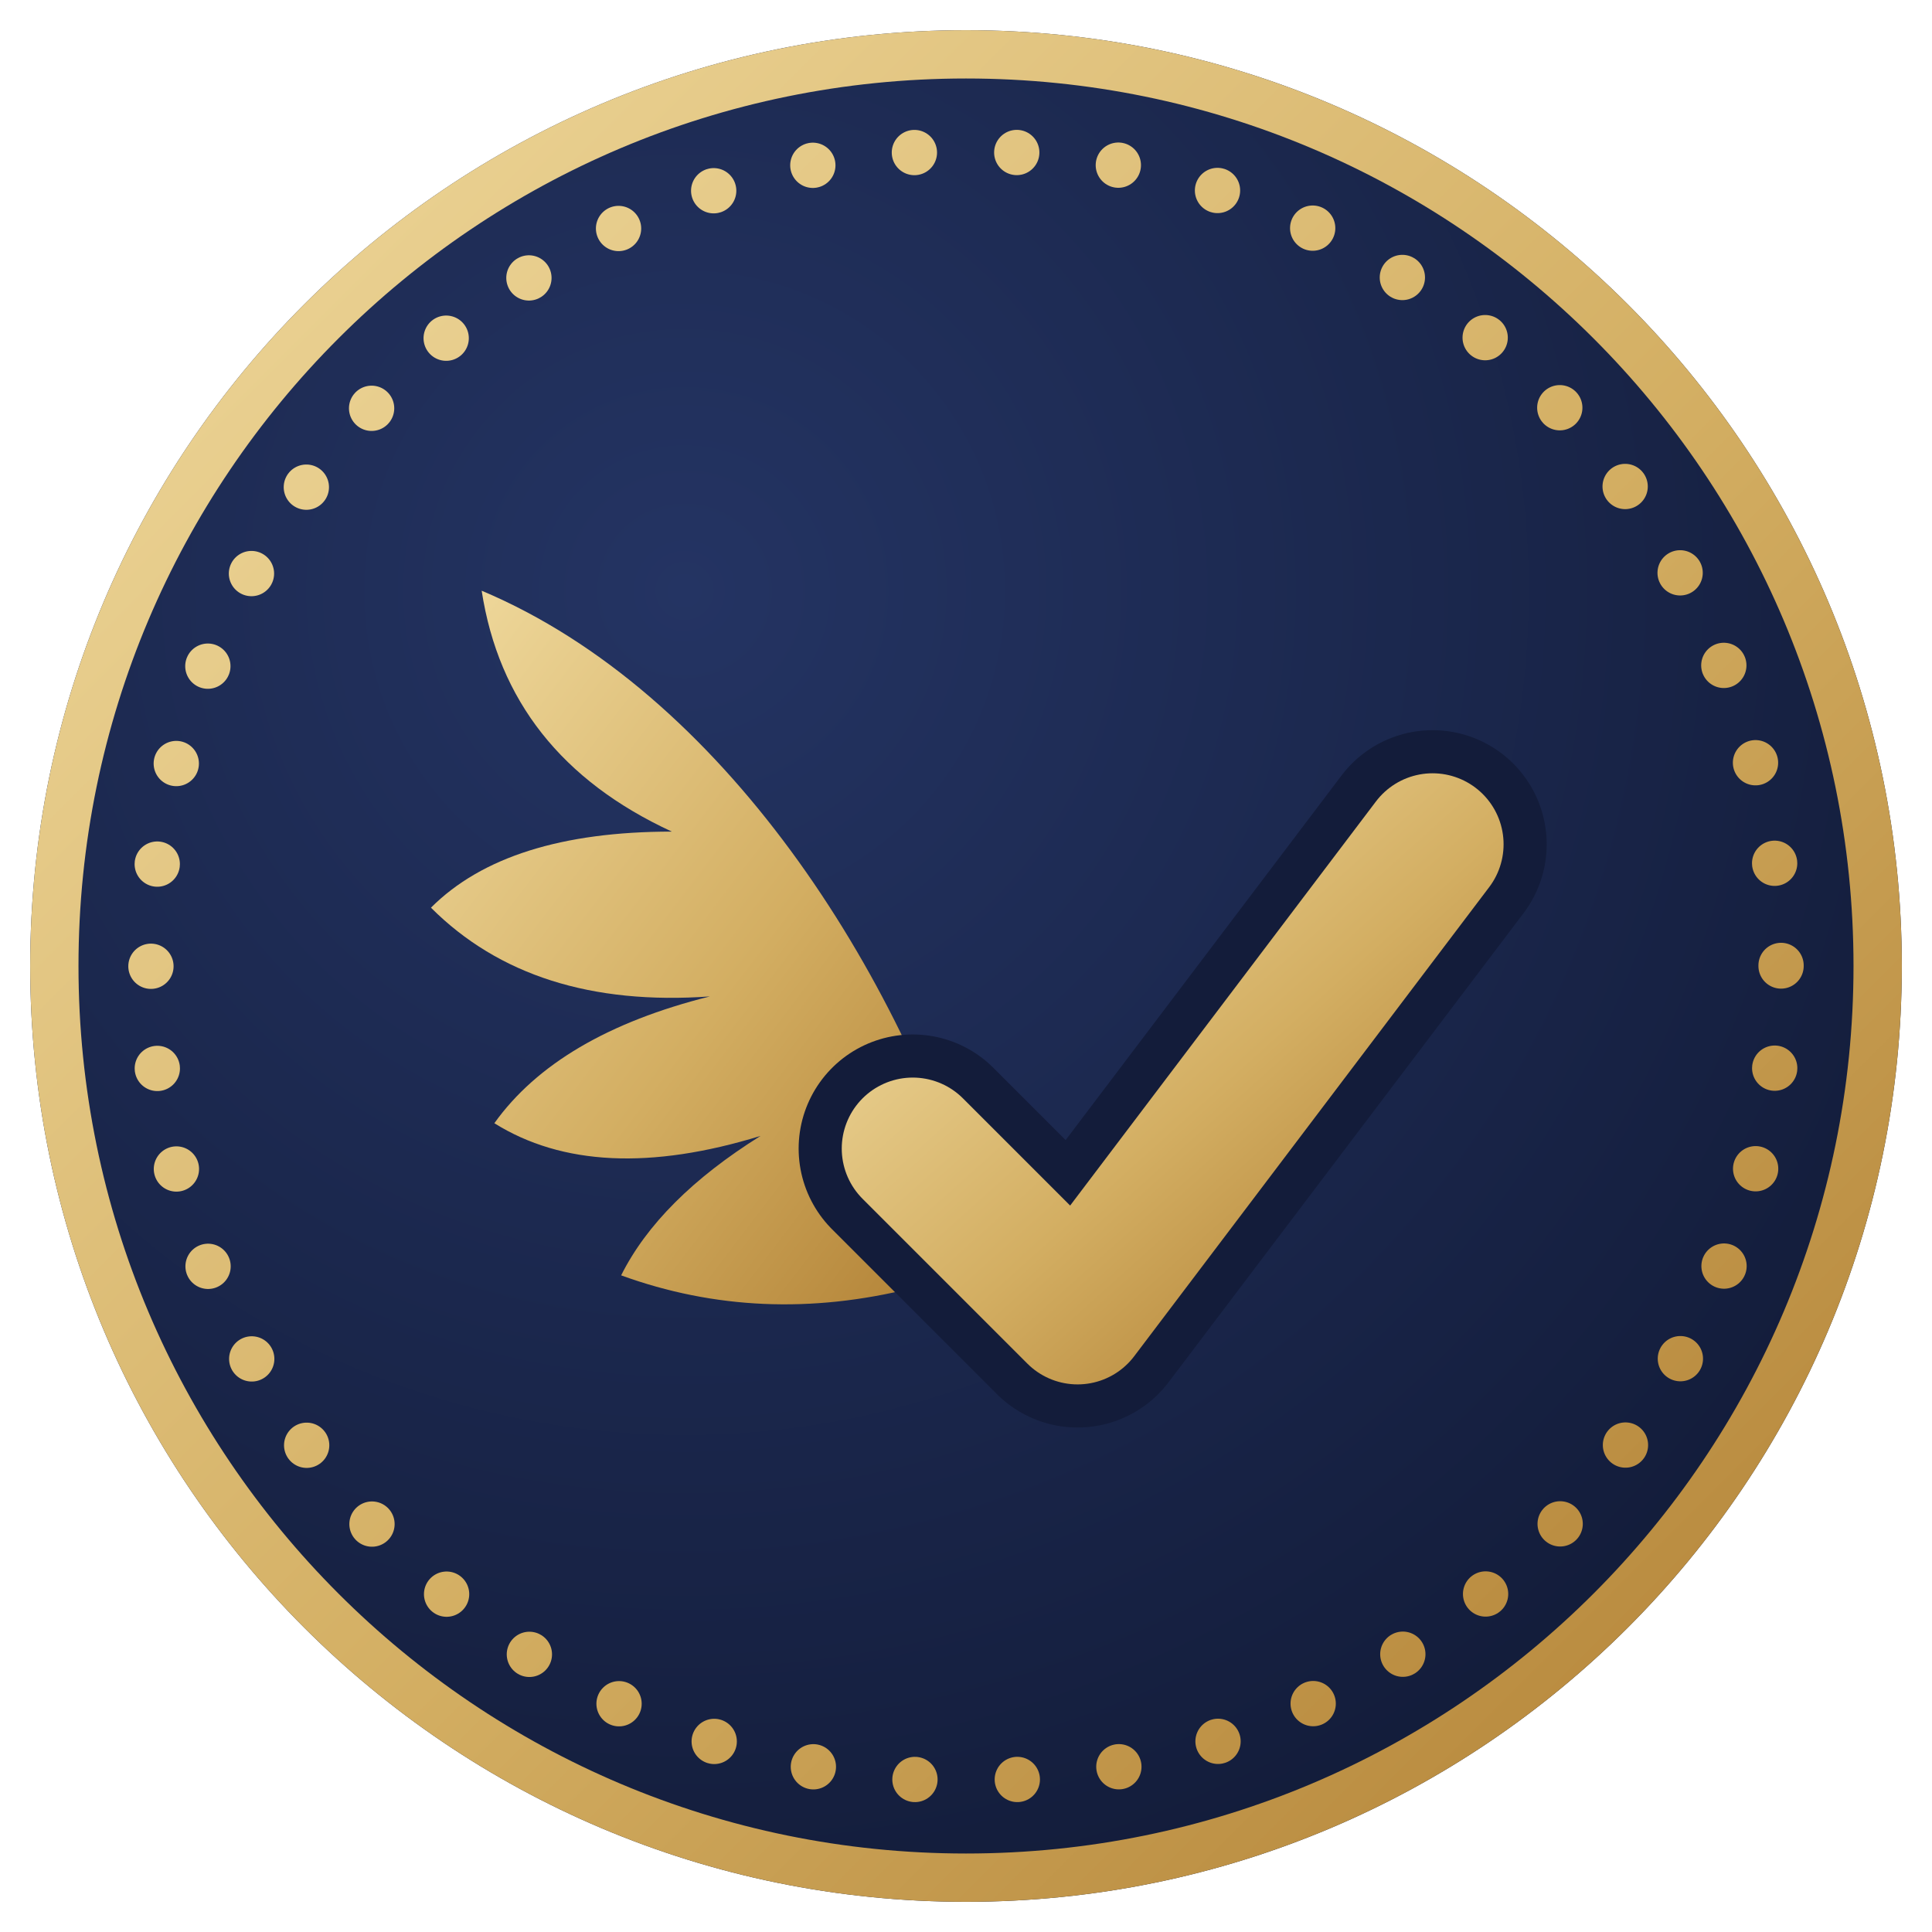
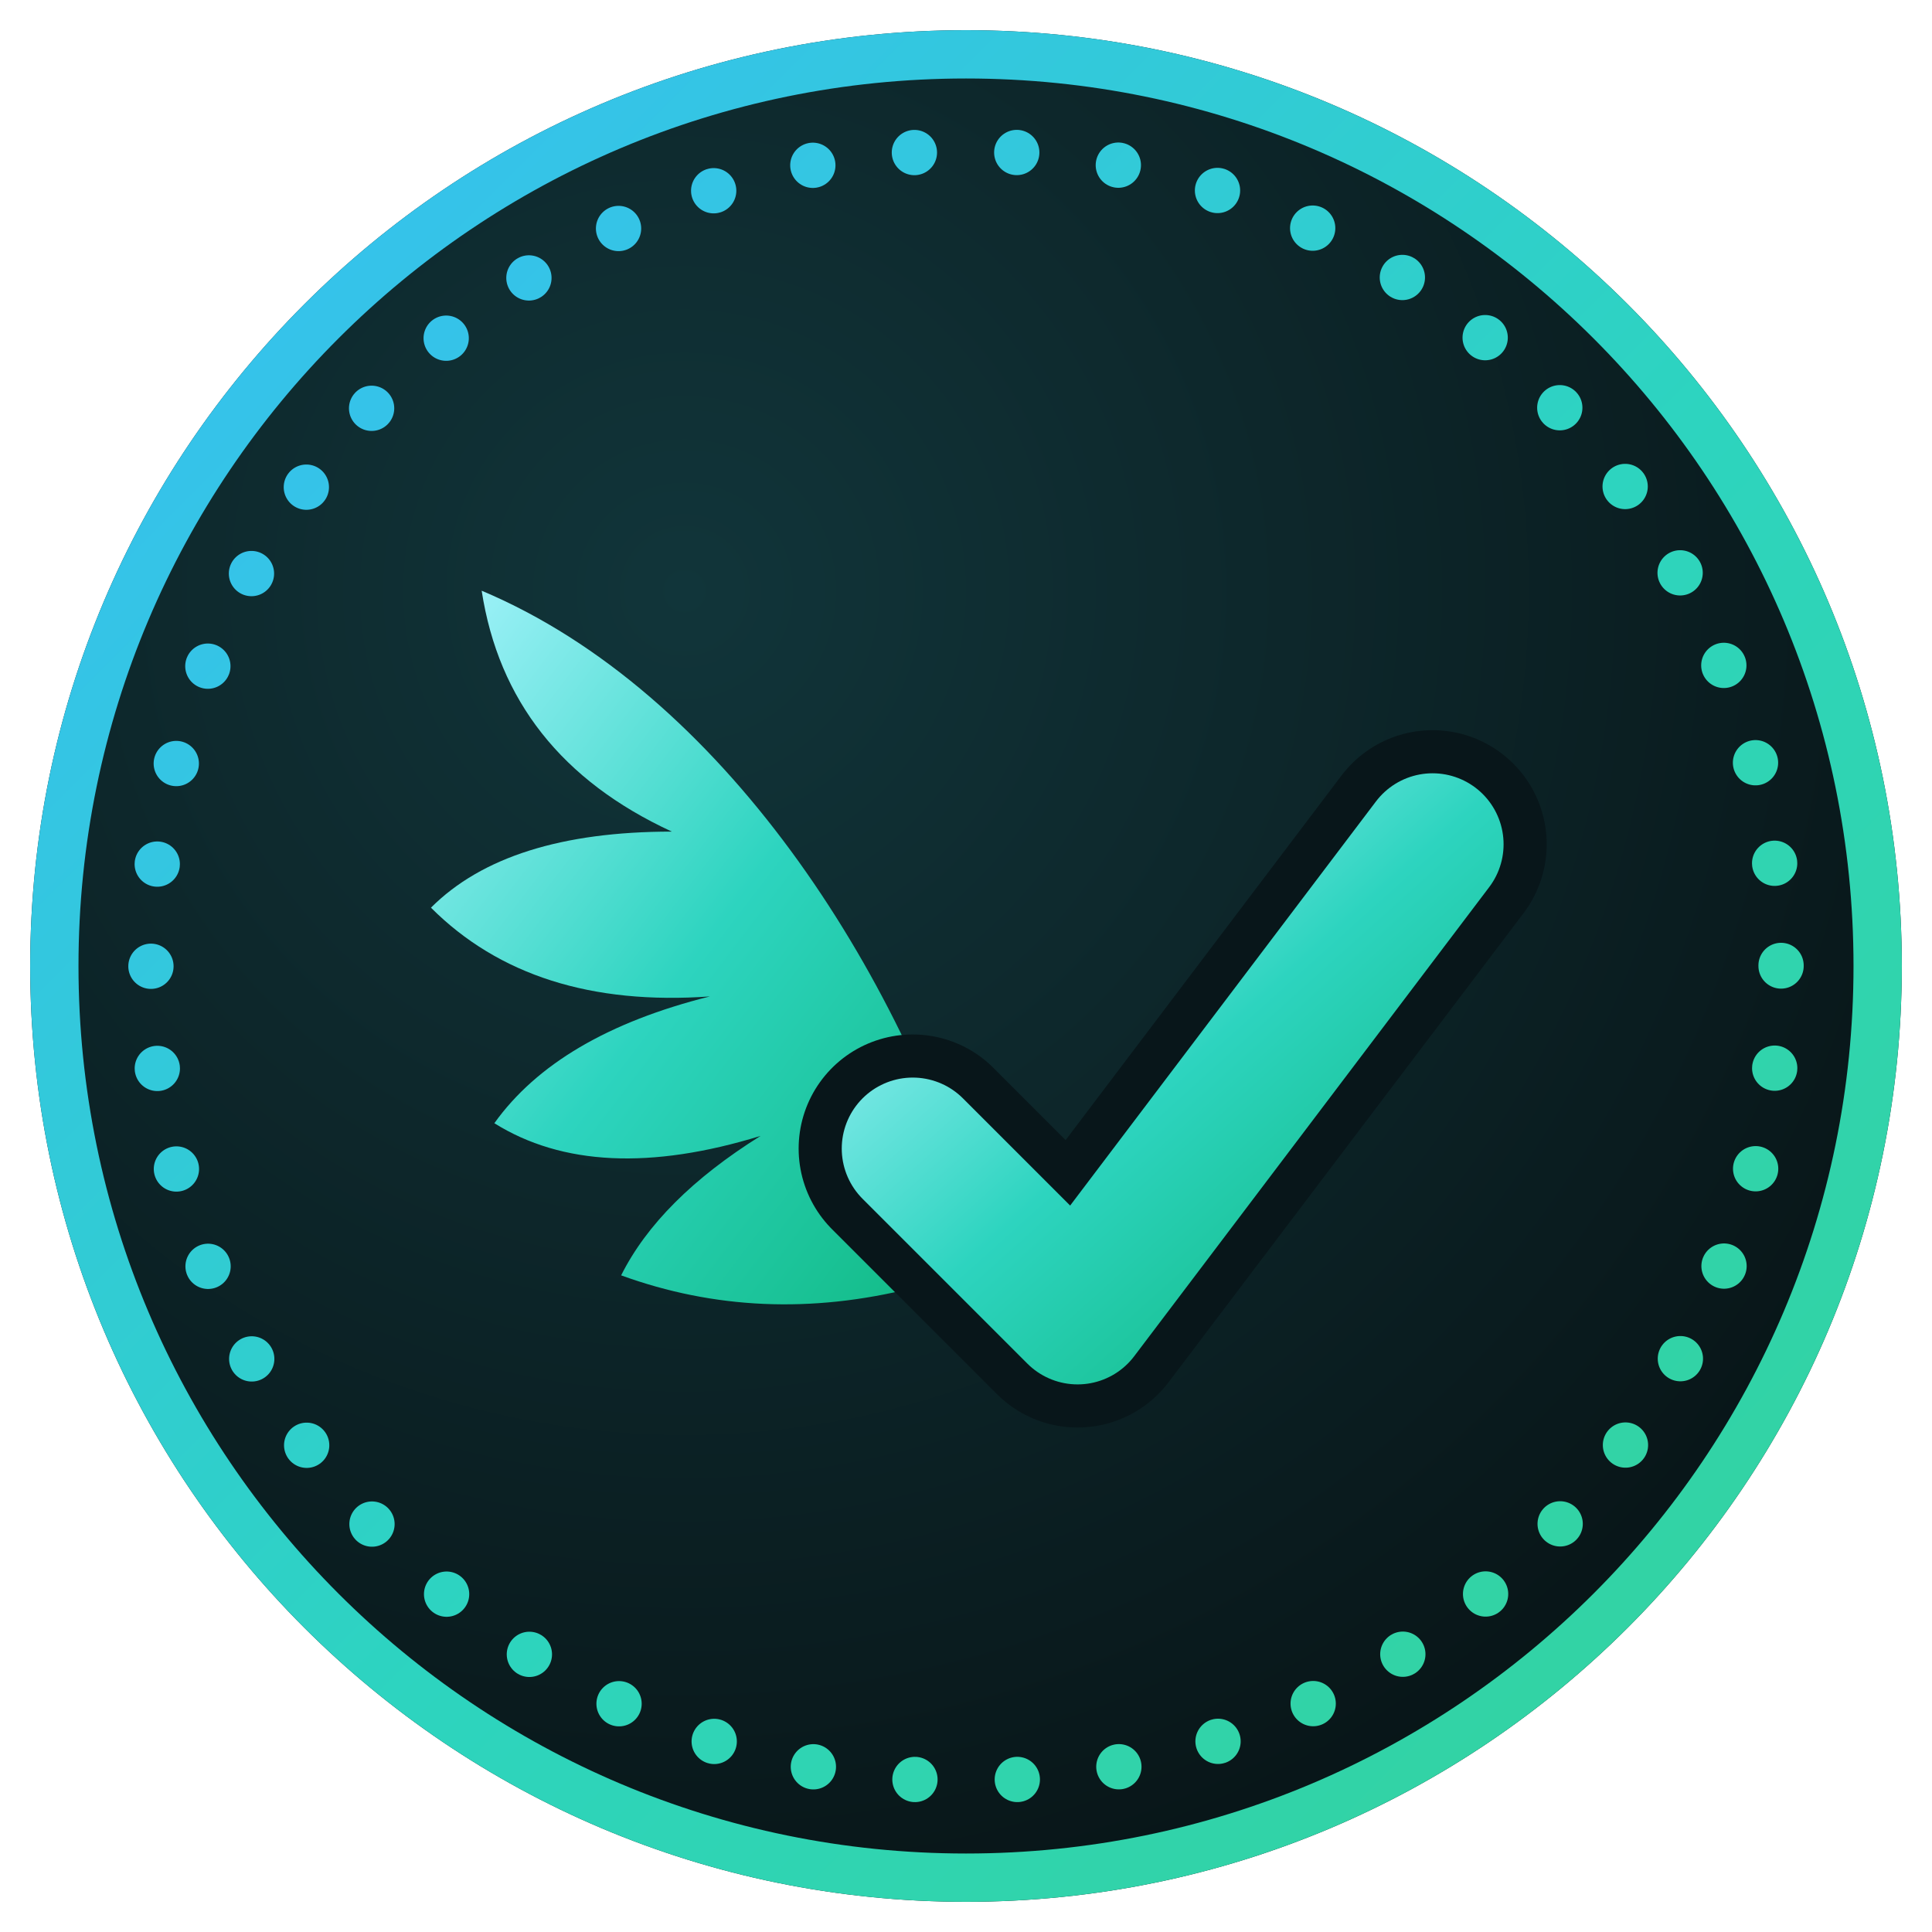
<svg xmlns="http://www.w3.org/2000/svg" viewBox="0 0 64 64" role="img" aria-label="ATS Tester">
  <defs>
    <linearGradient id="g" x1="0" y1="0" x2="1" y2="1">
-       <stop offset="0" stop-color="#F0DA9E" />
-       <stop offset=".55" stop-color="#D3AE62" />
-       <stop offset="1" stop-color="#B07F33" />
+       <stop offset="0" stop-color="#A5F3FC" />
+       <stop offset=".5" stop-color="#2DD4BF" />
+       <stop offset="1" stop-color="#10B981" />
+     </linearGradient>
+     <linearGradient id="r" x1="0" y1="0" x2="1" y2="1">
+       <stop offset="0" stop-color="#38BDF8" />
+       <stop offset=".55" stop-color="#2DD4BF" />
+       <stop offset="1" stop-color="#34D399" />
    </linearGradient>
    <radialGradient id="bg" cx=".35" cy=".3" r=".9">
-       <stop offset="0" stop-color="#243463" />
-       <stop offset="1" stop-color="#0F1731" />
+       <stop offset="0" stop-color="#11353A" />
+       <stop offset="1" stop-color="#060E10" />
    </radialGradient>
  </defs>
  <circle cx="32" cy="32" r="31" fill="url(#bg)" />
-   <circle cx="32" cy="32" r="30.2" fill="none" stroke="url(#g)" stroke-width="1.6" />
-   <circle cx="32" cy="32" r="27" fill="none" stroke="url(#g)" stroke-width="1.5" stroke-dasharray="0 3.393" stroke-linecap="round" />
+   <circle cx="32" cy="32" r="30.2" fill="none" stroke="url(#r)" stroke-width="1.6" />
+   <circle cx="32" cy="32" r="27" fill="none" stroke="url(#r)" stroke-width="1.5" stroke-dasharray="0 3.393" stroke-linecap="round" />
  <g transform="translate(32 32) scale(.84) translate(-29.6 -29.8)">
    <path fill="url(#g)" d="M30 40 C 27 30, 20 19, 10.5 15 Q 11.5 21.5, 18 24.5 Q 11.5 24.5, 8.5 27.5 Q 12.5 31.5, 19.5 31 Q 13.5 32.5, 11 36 Q 15 38.5, 21.5 36.5 Q 17.5 39, 16 42 Q 21.5 44, 27.5 42.5 Z" />
-     <path d="M27.5 37 L34 43.5 L48 25" fill="none" stroke="#131C3A" stroke-width="9" stroke-linecap="round" stroke-linejoin="round" />
+     <path d="M27.5 37 L34 43.5 L48 25" fill="none" stroke="#08161A" stroke-width="9" stroke-linecap="round" stroke-linejoin="round" />
    <path d="M27.5 37 L34 43.5 L48 25" fill="none" stroke="url(#g)" stroke-width="5.6" stroke-linecap="round" stroke-linejoin="round" />
  </g>
</svg>
